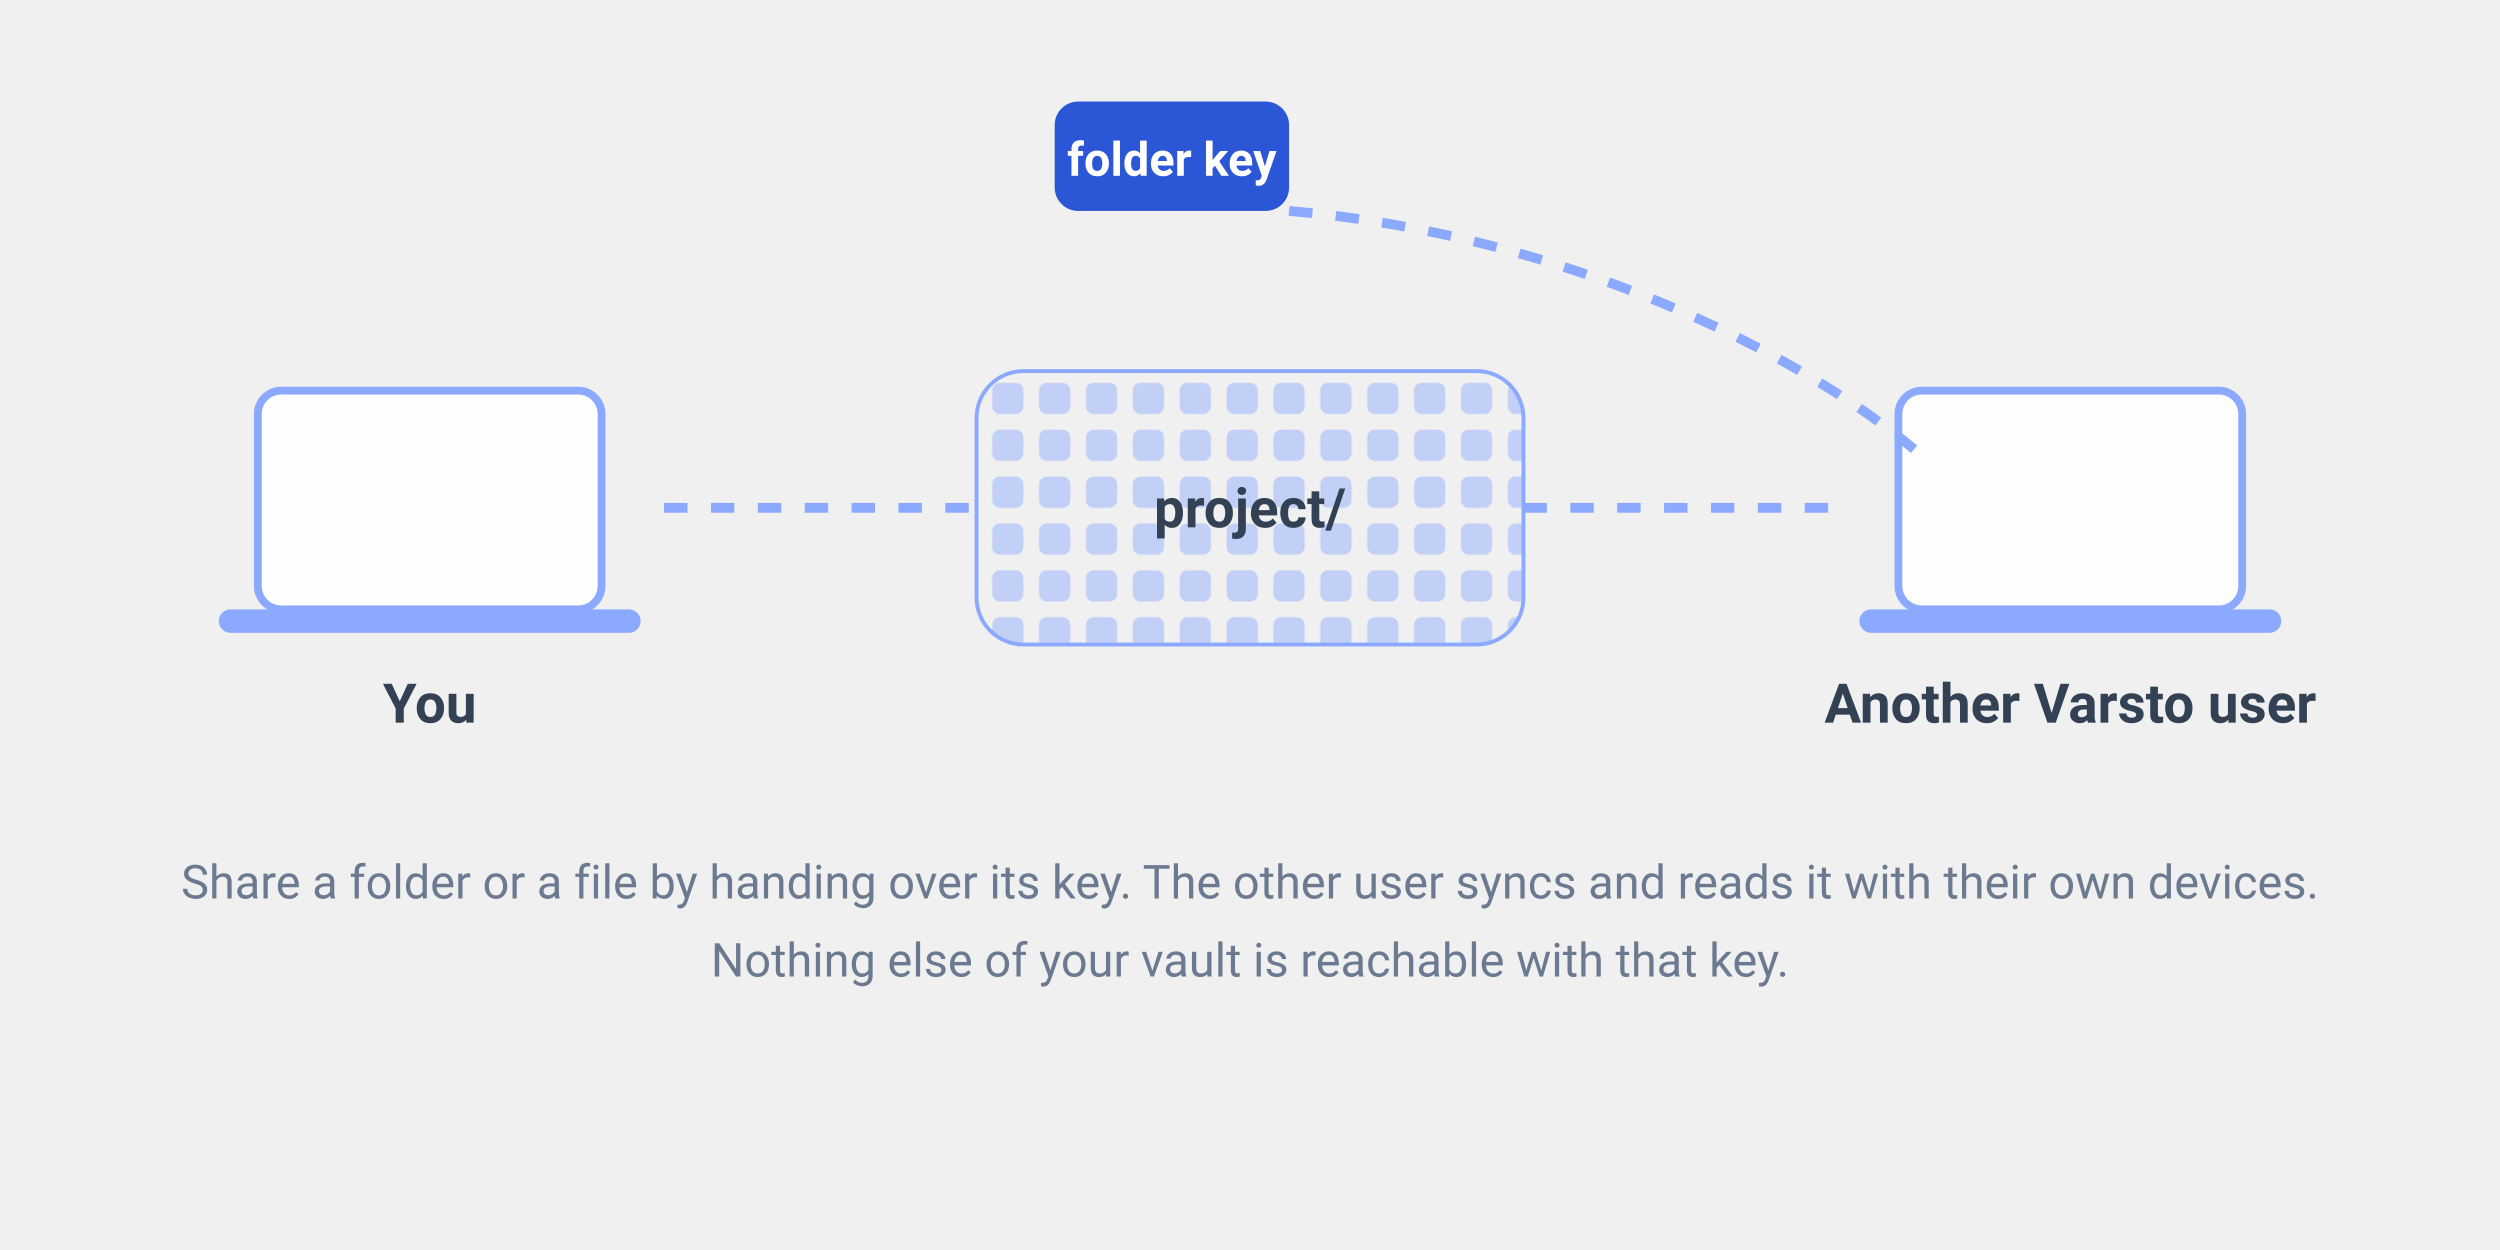
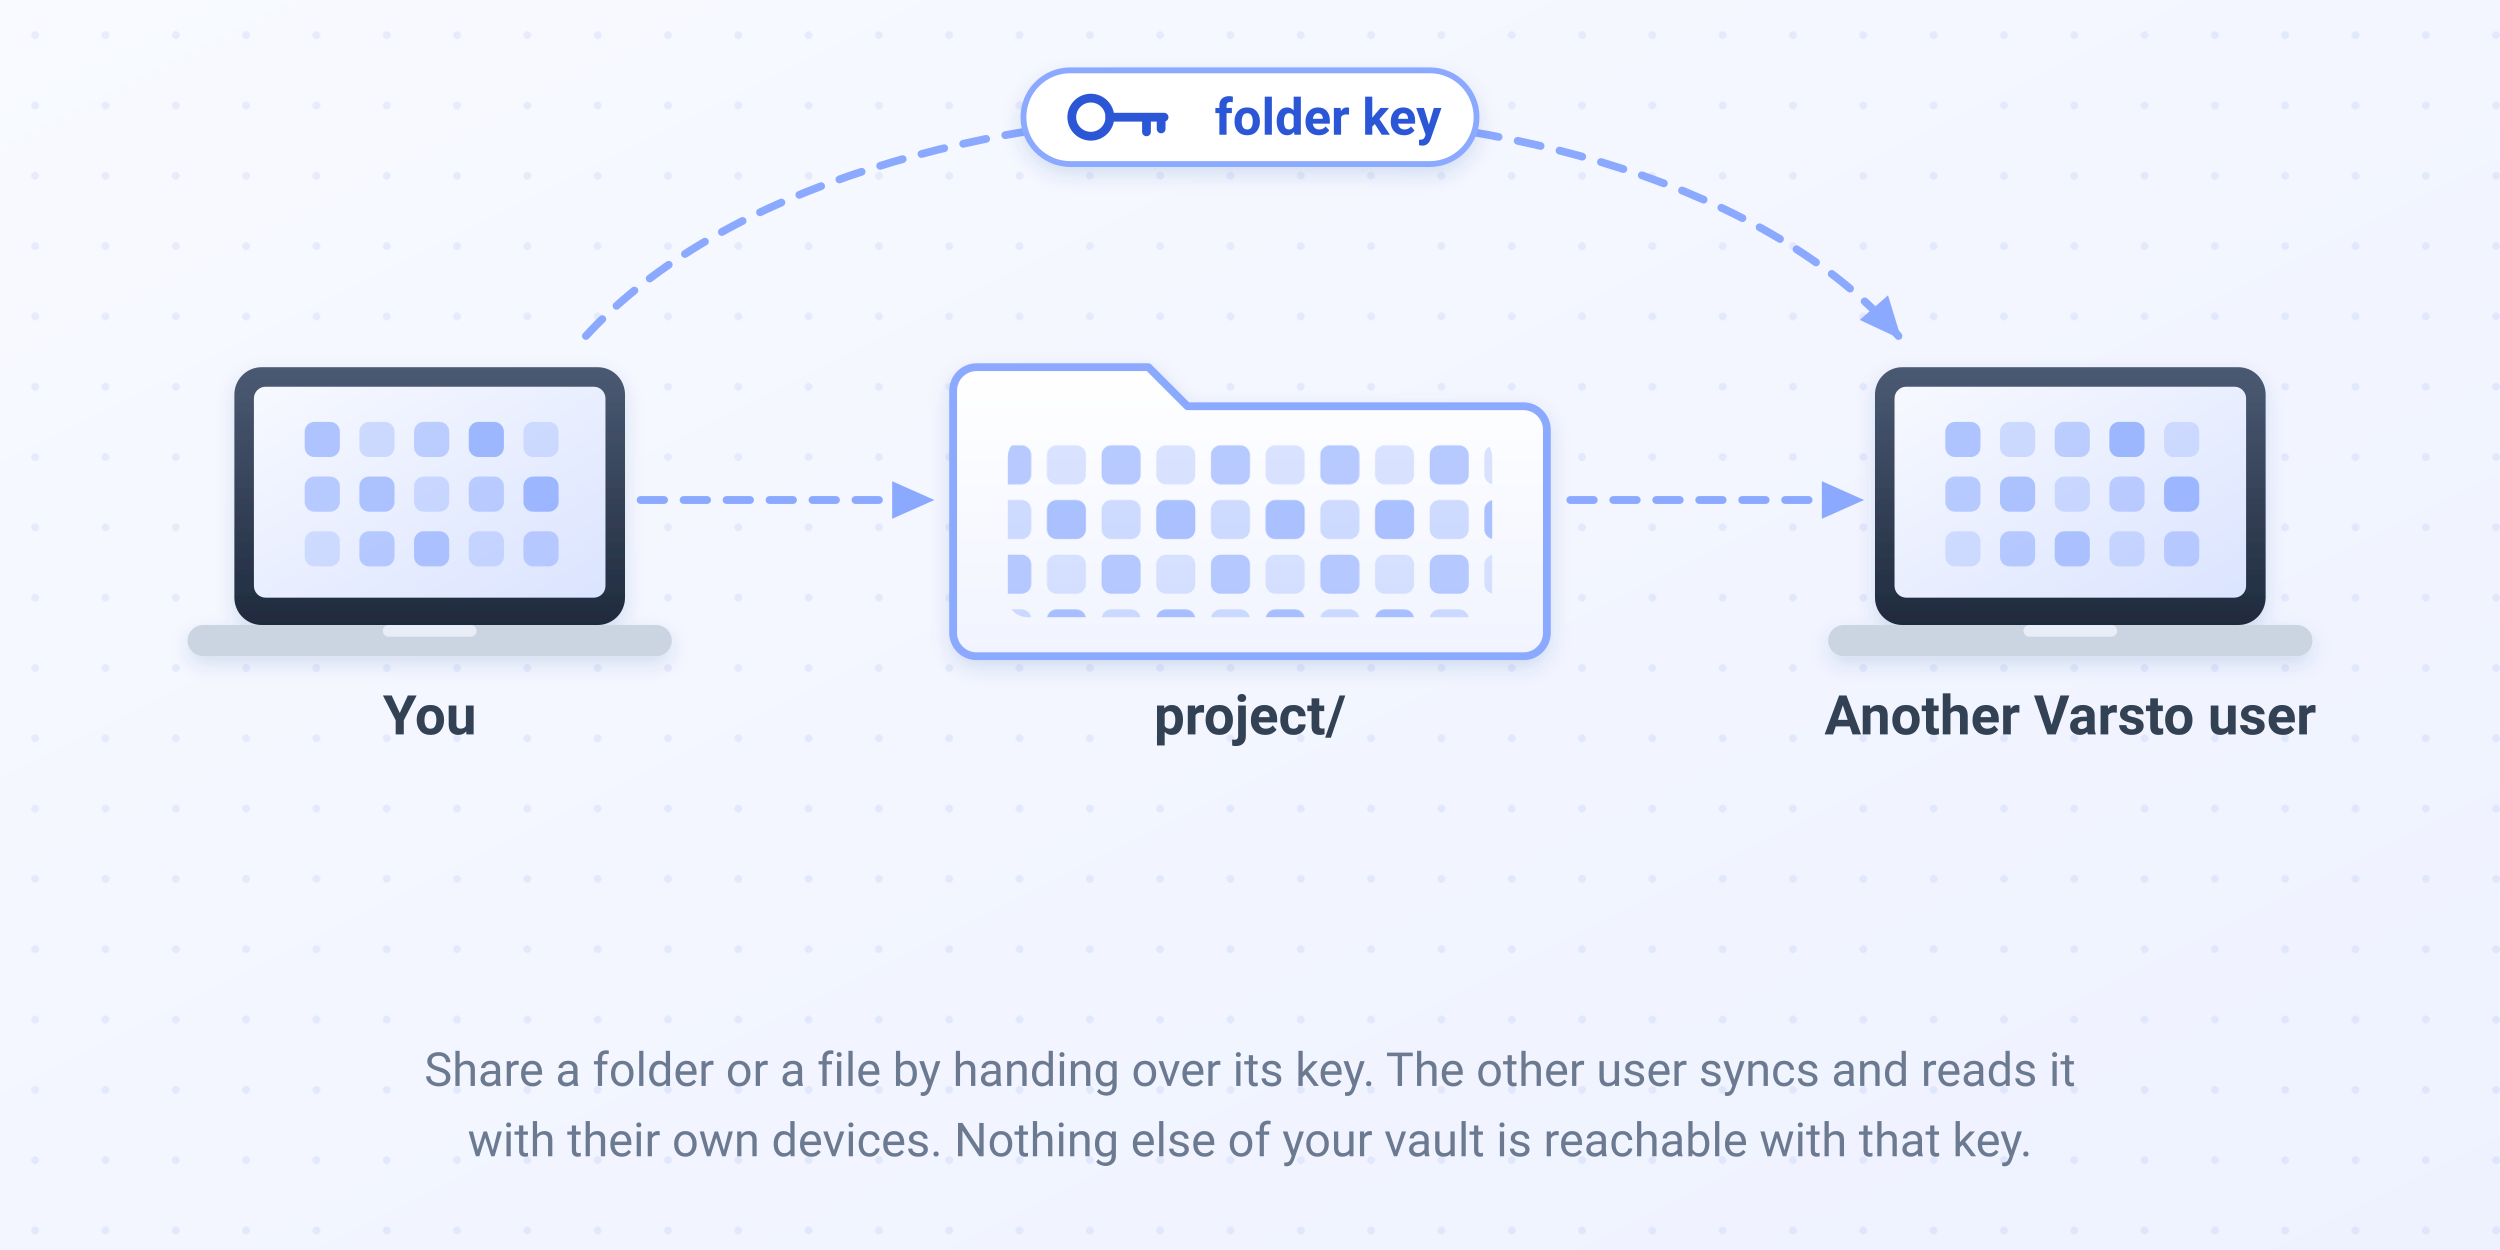
<svg xmlns="http://www.w3.org/2000/svg" viewBox="0 0 640 320" width="640" height="320" role="img" aria-label="Sharing a folder with another user by its key">
  <defs>
-     <linearGradient id="g" x1="0" y1="0" x2="1" y2="1">
-       <stop offset="0" stop-color="#2f5fe0" />
+     <linearGradient id="bg" x1="0" y1="0" x2="1" y2="1">
+       <stop offset="0" stop-color="#f8faff" />
+       <stop offset="1" stop-color="#eef2ff" />
+     </linearGradient>
+     <pattern id="dots" width="18" height="18" patternUnits="userSpaceOnUse">
+       <circle cx="9" cy="9" r="1" fill="#2b57d6" fill-opacity=".08" />
+     </pattern>
+     <linearGradient id="pg" x1="0" y1="0" x2="1" y2="1">
+       <stop offset="0" stop-color="#3d6ef2" />
      <stop offset="1" stop-color="#1b3a9a" />
    </linearGradient>
-     <pattern id="blocks" width="12" height="12" patternUnits="userSpaceOnUse">
-       <rect x="2" y="2" width="8" height="8" rx="2" fill="#8aa9ff" fill-opacity="0.45" />
+     <linearGradient id="wg" x1="0" y1="0" x2="0" y2="1">
+       <stop offset="0" stop-color="#ffffff" />
+       <stop offset="1" stop-color="#f1f4ff" />
+     </linearGradient>
+     <linearGradient id="sg" x1="0" y1="0" x2="1" y2="1">
+       <stop offset="0" stop-color="#f7f9ff" />
+       <stop offset="1" stop-color="#dbe4ff" />
+     </linearGradient>
+     <linearGradient id="dg" x1="0" y1="0" x2="0" y2="1">
+       <stop offset="0" stop-color="#4b5a73" />
+       <stop offset="1" stop-color="#1f2a3d" />
+     </linearGradient>
+     <filter id="sh" x="-20%" y="-20%" width="140%" height="160%">
+       <feDropShadow dx="0" dy="2" stdDeviation="2.5" flood-color="#1b3a9a" flood-opacity=".14" />
+     </filter>
+     <marker id="ah" viewBox="0 0 10 10" refX="8" refY="5" markerWidth="6" markerHeight="6" orient="auto-start-reverse">
+       <path d="M0 1 L9 5 L0 9 z" fill="#8aa9ff" />
+     </marker>
+     <marker id="ahp" viewBox="0 0 10 10" refX="8" refY="5" markerWidth="6" markerHeight="6" orient="auto-start-reverse">
+       <path d="M0 1 L9 5 L0 9 z" fill="#2b57d6" />
+     </marker>
+     <pattern id="cb" width="28" height="28" patternUnits="userSpaceOnUse">
+       <rect x="2" y="2" width="10" height="10" rx="2.5" fill="#8aa9ff" fill-opacity=".6" />
+       <rect x="16" y="2" width="10" height="10" rx="2.5" fill="#8aa9ff" fill-opacity=".3" />
+       <rect x="2" y="16" width="10" height="10" rx="2.5" fill="#8aa9ff" fill-opacity=".38" />
+       <rect x="16" y="16" width="10" height="10" rx="2.5" fill="#8aa9ff" fill-opacity=".7" />
    </pattern>
-     <g id="lock">
-       <rect x="-8" y="-2" width="16" height="12" rx="3" fill="#2b57d6" />
-       <path d="M-4.5 -2 V-6 a4.5 4.5 0 0 1 9 0 V-2" fill="none" stroke="#2b57d6" stroke-width="2.4" />
-       <circle cx="0" cy="4" r="1.8" fill="#fff" />
+     <g id="key">
+       <circle cx="-9" r="6.5" fill="none" stroke="#2b57d6" stroke-width="3" />
+       <path d="M-2.5 0 H16 M10 0 v5 M15 0 v4" stroke="#2b57d6" stroke-width="3" fill="none" stroke-linecap="round" />
    </g>
-     <g id="device">
-       <rect x="-44" y="-30" width="88" height="56" rx="6" fill="#fff" fill-opacity="0.95" stroke="#8aa9ff" stroke-width="2" />
-       <rect x="-54" y="26" width="108" height="6" rx="3" fill="#8aa9ff" />
+     <g id="laptop" filter="url(#sh)">
+       <rect x="-50" y="-36" width="100" height="66" rx="7" fill="url(#dg)" />
+       <rect x="-45" y="-31" width="90" height="54" rx="3" fill="url(#sg)" />
+       <rect x="-62" y="30" width="124" height="8" rx="4" fill="#cbd5e1" />
+       <rect x="-12" y="30" width="24" height="3" rx="1.5" fill="#e8edf7" />
    </g>
-     <g id="phone">
-       <rect x="-20" y="-38" width="40" height="72" rx="7" fill="#fff" fill-opacity="0.95" stroke="#8aa9ff" stroke-width="2" />
-       <circle cy="29" r="2.4" fill="#8aa9ff" />
-     </g>
-     <g id="disk">
-       <rect x="-40" y="-16" width="80" height="32" rx="5" fill="#eef2ff" stroke="#8aa9ff" stroke-width="2" />
-       <circle cx="28" cy="0" r="3" fill="#2bb673" />
-     </g>
-     <g id="usb">
-       <rect x="-30" y="-9" width="44" height="18" rx="4" fill="#eef2ff" stroke="#8aa9ff" stroke-width="2" />
-       <rect x="14" y="-6" width="16" height="12" fill="#8aa9ff" />
-     </g>
-     <g id="cloud">
-       <path d="M-40 10 a16 16 0 0 1 10 -30 a20 20 0 0 1 38 -4 a14 14 0 0 1 22 20 a12 12 0 0 1 -6 22 h-58 a13 13 0 0 1 -6 -8z" fill="#fff" fill-opacity="0.95" stroke="#8aa9ff" stroke-width="2" />
+     <g id="folder" filter="url(#sh)">
+       <path d="M-70 -34 h44 l10 10 h86 a6 6 0 0 1 6 6 v52 a6 6 0 0 1 -6 6 h-140 a6 6 0 0 1 -6 -6 v-62 a6 6 0 0 1 6 -6z" fill="url(#wg)" stroke="#8aa9ff" stroke-width="2" stroke-linejoin="round" />
    </g>
  </defs>
-   <style>text{font-family:system-ui, -apple-system, 'Segoe UI', Roboto, Helvetica, Arial, sans-serif} .t{font-size:14px;font-weight:600;fill:#334155} .s{font-size:12px;fill:#6b7a90} .d{stroke:#8aa9ff;stroke-width:2.5;stroke-dasharray:6 6;fill:none}</style>
-   <use href="#device" x="110" y="130" />
-   <text x="110" y="185" text-anchor="middle" class="t">You</text>
-   <use href="#device" x="530" y="130" />
-   <text x="530" y="185" text-anchor="middle" class="t">Another Varsto user</text>
-   <rect x="250" y="95" width="140" height="70" rx="12" fill="url(#blocks)" stroke="#8aa9ff" />
-   <text x="320" y="135" text-anchor="middle" class="t">project/</text>
-   <g transform="translate(300 40)">
-     <rect x="-30" y="-14" width="60" height="28" rx="6" fill="#2b57d6" />
-     <text x="0" y="5" text-anchor="middle" font-size="12" fill="#fff" font-weight="600">folder key</text>
-   </g>
-   <path class="d" d="M170 130 L 250 130" />
-   <path class="d" d="M390 130 L 470 130" />
-   <path class="d" d="M330 54 C 400 60, 460 90, 490 115" />
-   <text x="320" y="230" text-anchor="middle" class="s">Share a folder or a file by handing over its key. The other user syncs and reads it with their own devices.</text>
-   <text x="320" y="250" text-anchor="middle" class="s">Nothing else of your vault is reachable with that key.</text>
+   <style>text{font-family:system-ui,-apple-system,'Segoe UI',Roboto,Helvetica,Arial,sans-serif}.t{font-size:14px;font-weight:600;fill:#334155}.s{font-size:12px;fill:#6b7a90}.n{font-size:12px;fill:#334155}.w{font-size:12px;font-weight:600;fill:#fff}.d{stroke:#8aa9ff;stroke-width:2;stroke-dasharray:6 5;fill:none;stroke-linecap:round;marker-end:url(#ah)}.dd{stroke:#8aa9ff;stroke-width:2;stroke-dasharray:6 5;fill:none;stroke-linecap:round;marker-end:url(#ah);marker-start:url(#ah)}.l{stroke:#2b57d6;stroke-width:2;fill:none;stroke-linecap:round;marker-end:url(#ahp);marker-start:url(#ahp)}.tr{stroke:#cbd5e1;stroke-width:2;stroke-dasharray:7 6;fill:none;stroke-linecap:round}.m{text-anchor:middle}.e{text-anchor:end}</style>
+   <rect width="640" height="320" fill="url(#bg)" />
+   <rect width="640" height="320" fill="url(#dots)" />
+   <use href="#laptop" x="110" y="130" />
+   <rect x="78" y="108" width="9" height="9" rx="2.5" fill="#8aa9ff" fill-opacity=".65" />
+   <rect x="92" y="108" width="9" height="9" rx="2.5" fill="#8aa9ff" fill-opacity=".35" />
+   <rect x="106" y="108" width="9" height="9" rx="2.5" fill="#8aa9ff" fill-opacity=".5" />
+   <rect x="120" y="108" width="9" height="9" rx="2.5" fill="#8aa9ff" fill-opacity=".8" />
+   <rect x="134" y="108" width="9" height="9" rx="2.5" fill="#8aa9ff" fill-opacity=".3" />
+   <rect x="78" y="122" width="9" height="9" rx="2.5" fill="#8aa9ff" fill-opacity=".55" />
+   <rect x="92" y="122" width="9" height="9" rx="2.5" fill="#8aa9ff" fill-opacity=".65" />
+   <rect x="106" y="122" width="9" height="9" rx="2.5" fill="#8aa9ff" fill-opacity=".35" />
+   <rect x="120" y="122" width="9" height="9" rx="2.5" fill="#8aa9ff" fill-opacity=".5" />
+   <rect x="134" y="122" width="9" height="9" rx="2.5" fill="#8aa9ff" fill-opacity=".8" />
+   <rect x="78" y="136" width="9" height="9" rx="2.5" fill="#8aa9ff" fill-opacity=".3" />
+   <rect x="92" y="136" width="9" height="9" rx="2.5" fill="#8aa9ff" fill-opacity=".55" />
+   <rect x="106" y="136" width="9" height="9" rx="2.5" fill="#8aa9ff" fill-opacity=".65" />
+   <rect x="120" y="136" width="9" height="9" rx="2.5" fill="#8aa9ff" fill-opacity=".35" />
+   <rect x="134" y="136" width="9" height="9" rx="2.5" fill="#8aa9ff" fill-opacity=".5" />
+   <text x="110" y="188" class="t m">You</text>
+   <use href="#laptop" x="530" y="130" />
+   <rect x="498" y="108" width="9" height="9" rx="2.5" fill="#8aa9ff" fill-opacity=".65" />
+   <rect x="512" y="108" width="9" height="9" rx="2.5" fill="#8aa9ff" fill-opacity=".35" />
+   <rect x="526" y="108" width="9" height="9" rx="2.5" fill="#8aa9ff" fill-opacity=".5" />
+   <rect x="540" y="108" width="9" height="9" rx="2.5" fill="#8aa9ff" fill-opacity=".8" />
+   <rect x="554" y="108" width="9" height="9" rx="2.5" fill="#8aa9ff" fill-opacity=".3" />
+   <rect x="498" y="122" width="9" height="9" rx="2.5" fill="#8aa9ff" fill-opacity=".55" />
+   <rect x="512" y="122" width="9" height="9" rx="2.5" fill="#8aa9ff" fill-opacity=".65" />
+   <rect x="526" y="122" width="9" height="9" rx="2.5" fill="#8aa9ff" fill-opacity=".35" />
+   <rect x="540" y="122" width="9" height="9" rx="2.5" fill="#8aa9ff" fill-opacity=".5" />
+   <rect x="554" y="122" width="9" height="9" rx="2.5" fill="#8aa9ff" fill-opacity=".8" />
+   <rect x="498" y="136" width="9" height="9" rx="2.5" fill="#8aa9ff" fill-opacity=".3" />
+   <rect x="512" y="136" width="9" height="9" rx="2.5" fill="#8aa9ff" fill-opacity=".55" />
+   <rect x="526" y="136" width="9" height="9" rx="2.5" fill="#8aa9ff" fill-opacity=".65" />
+   <rect x="540" y="136" width="9" height="9" rx="2.5" fill="#8aa9ff" fill-opacity=".35" />
+   <rect x="554" y="136" width="9" height="9" rx="2.5" fill="#8aa9ff" fill-opacity=".5" />
+   <text x="530" y="188" class="t m">Another Varsto user</text>
+   <use href="#folder" x="320" y="128" />
+   <rect x="258" y="112" width="124" height="46" rx="5" fill="url(#cb)" />
+   <text x="320" y="188" class="t m">project/</text>
+   <path class="d" d="M164 128 L 238 128" />
+   <path class="d" d="M402 128 L 476 128" />
+   <path class="d" d="M150 86 C 220 10, 420 10, 486 86" />
+   <rect x="262" y="18" width="116" height="24" rx="12" fill="#fff" stroke="#8aa9ff" stroke-width="1.5" filter="url(#sh)" />
+   <use href="#key" transform="translate(286 30) scale(.75)" />
+   <text x="340" y="34.5" class="m" style="font-size:13px;font-weight:600;fill:#2b57d6">folder key</text>
+   <text x="320" y="278" class="s m">Share a folder or a file by handing over its key. The other user syncs and reads it</text>
+   <text x="320" y="296" class="s m">with their own devices. Nothing else of your vault is reachable with that key.</text>
</svg>
